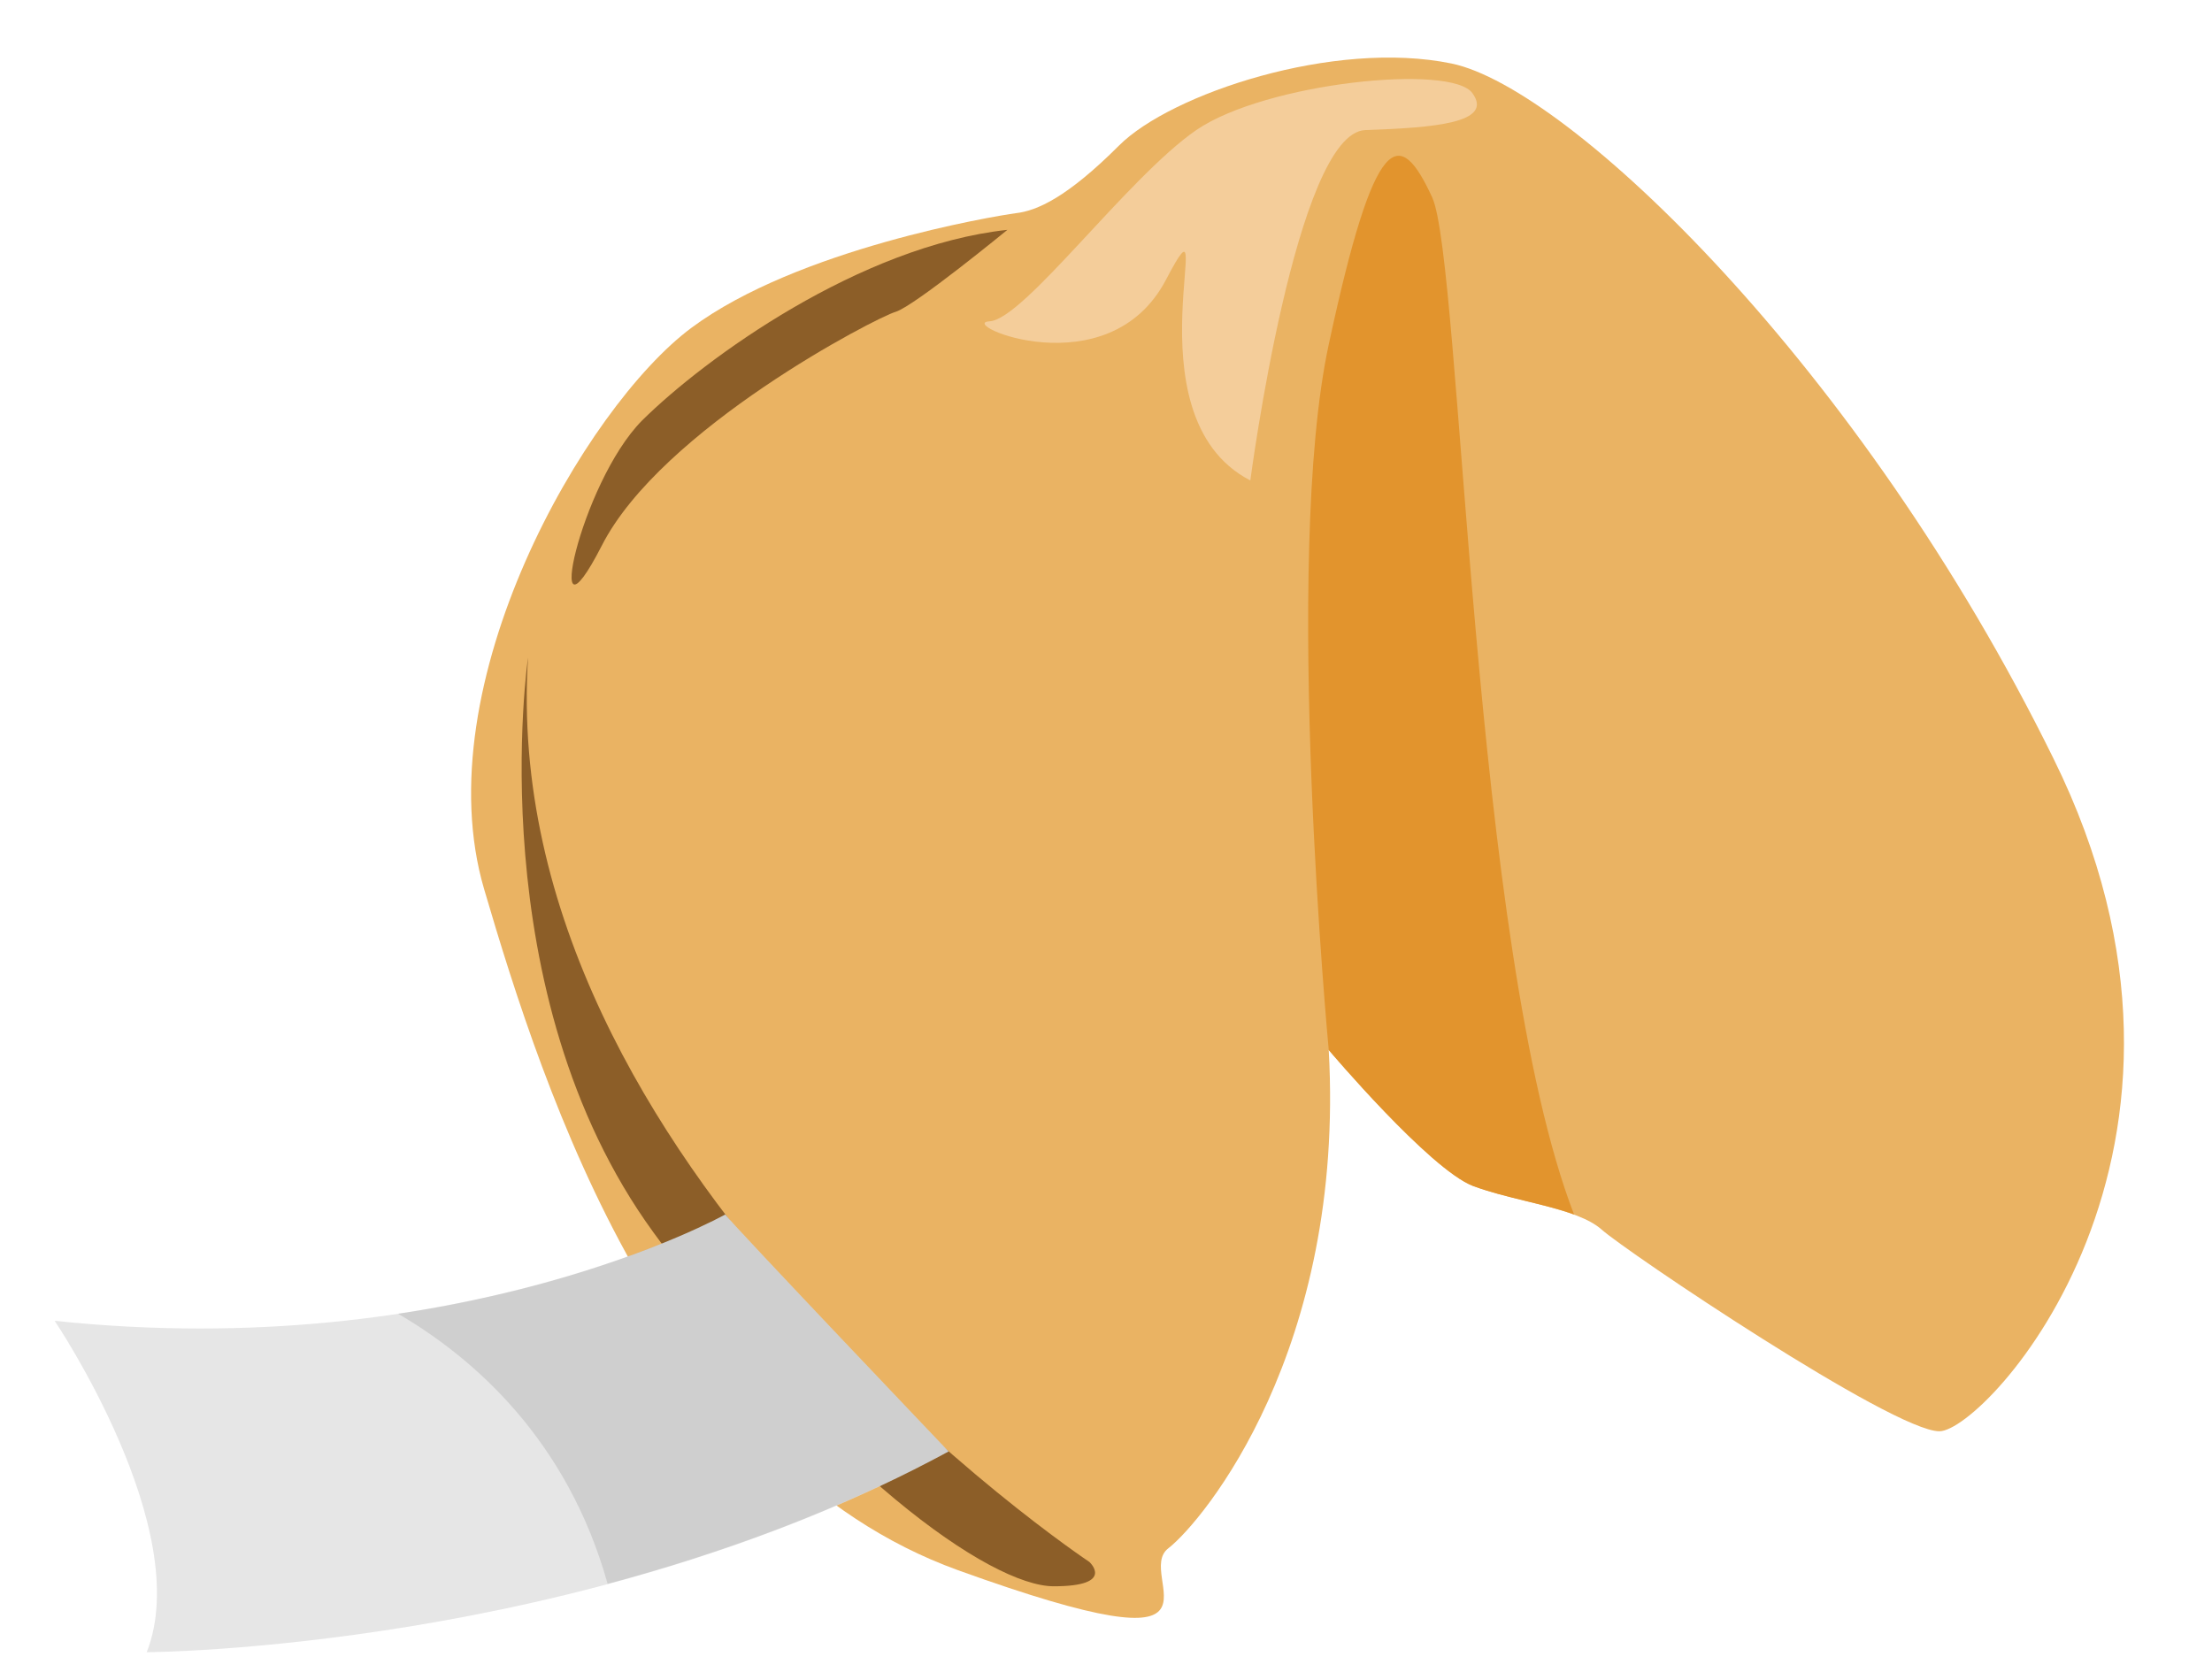
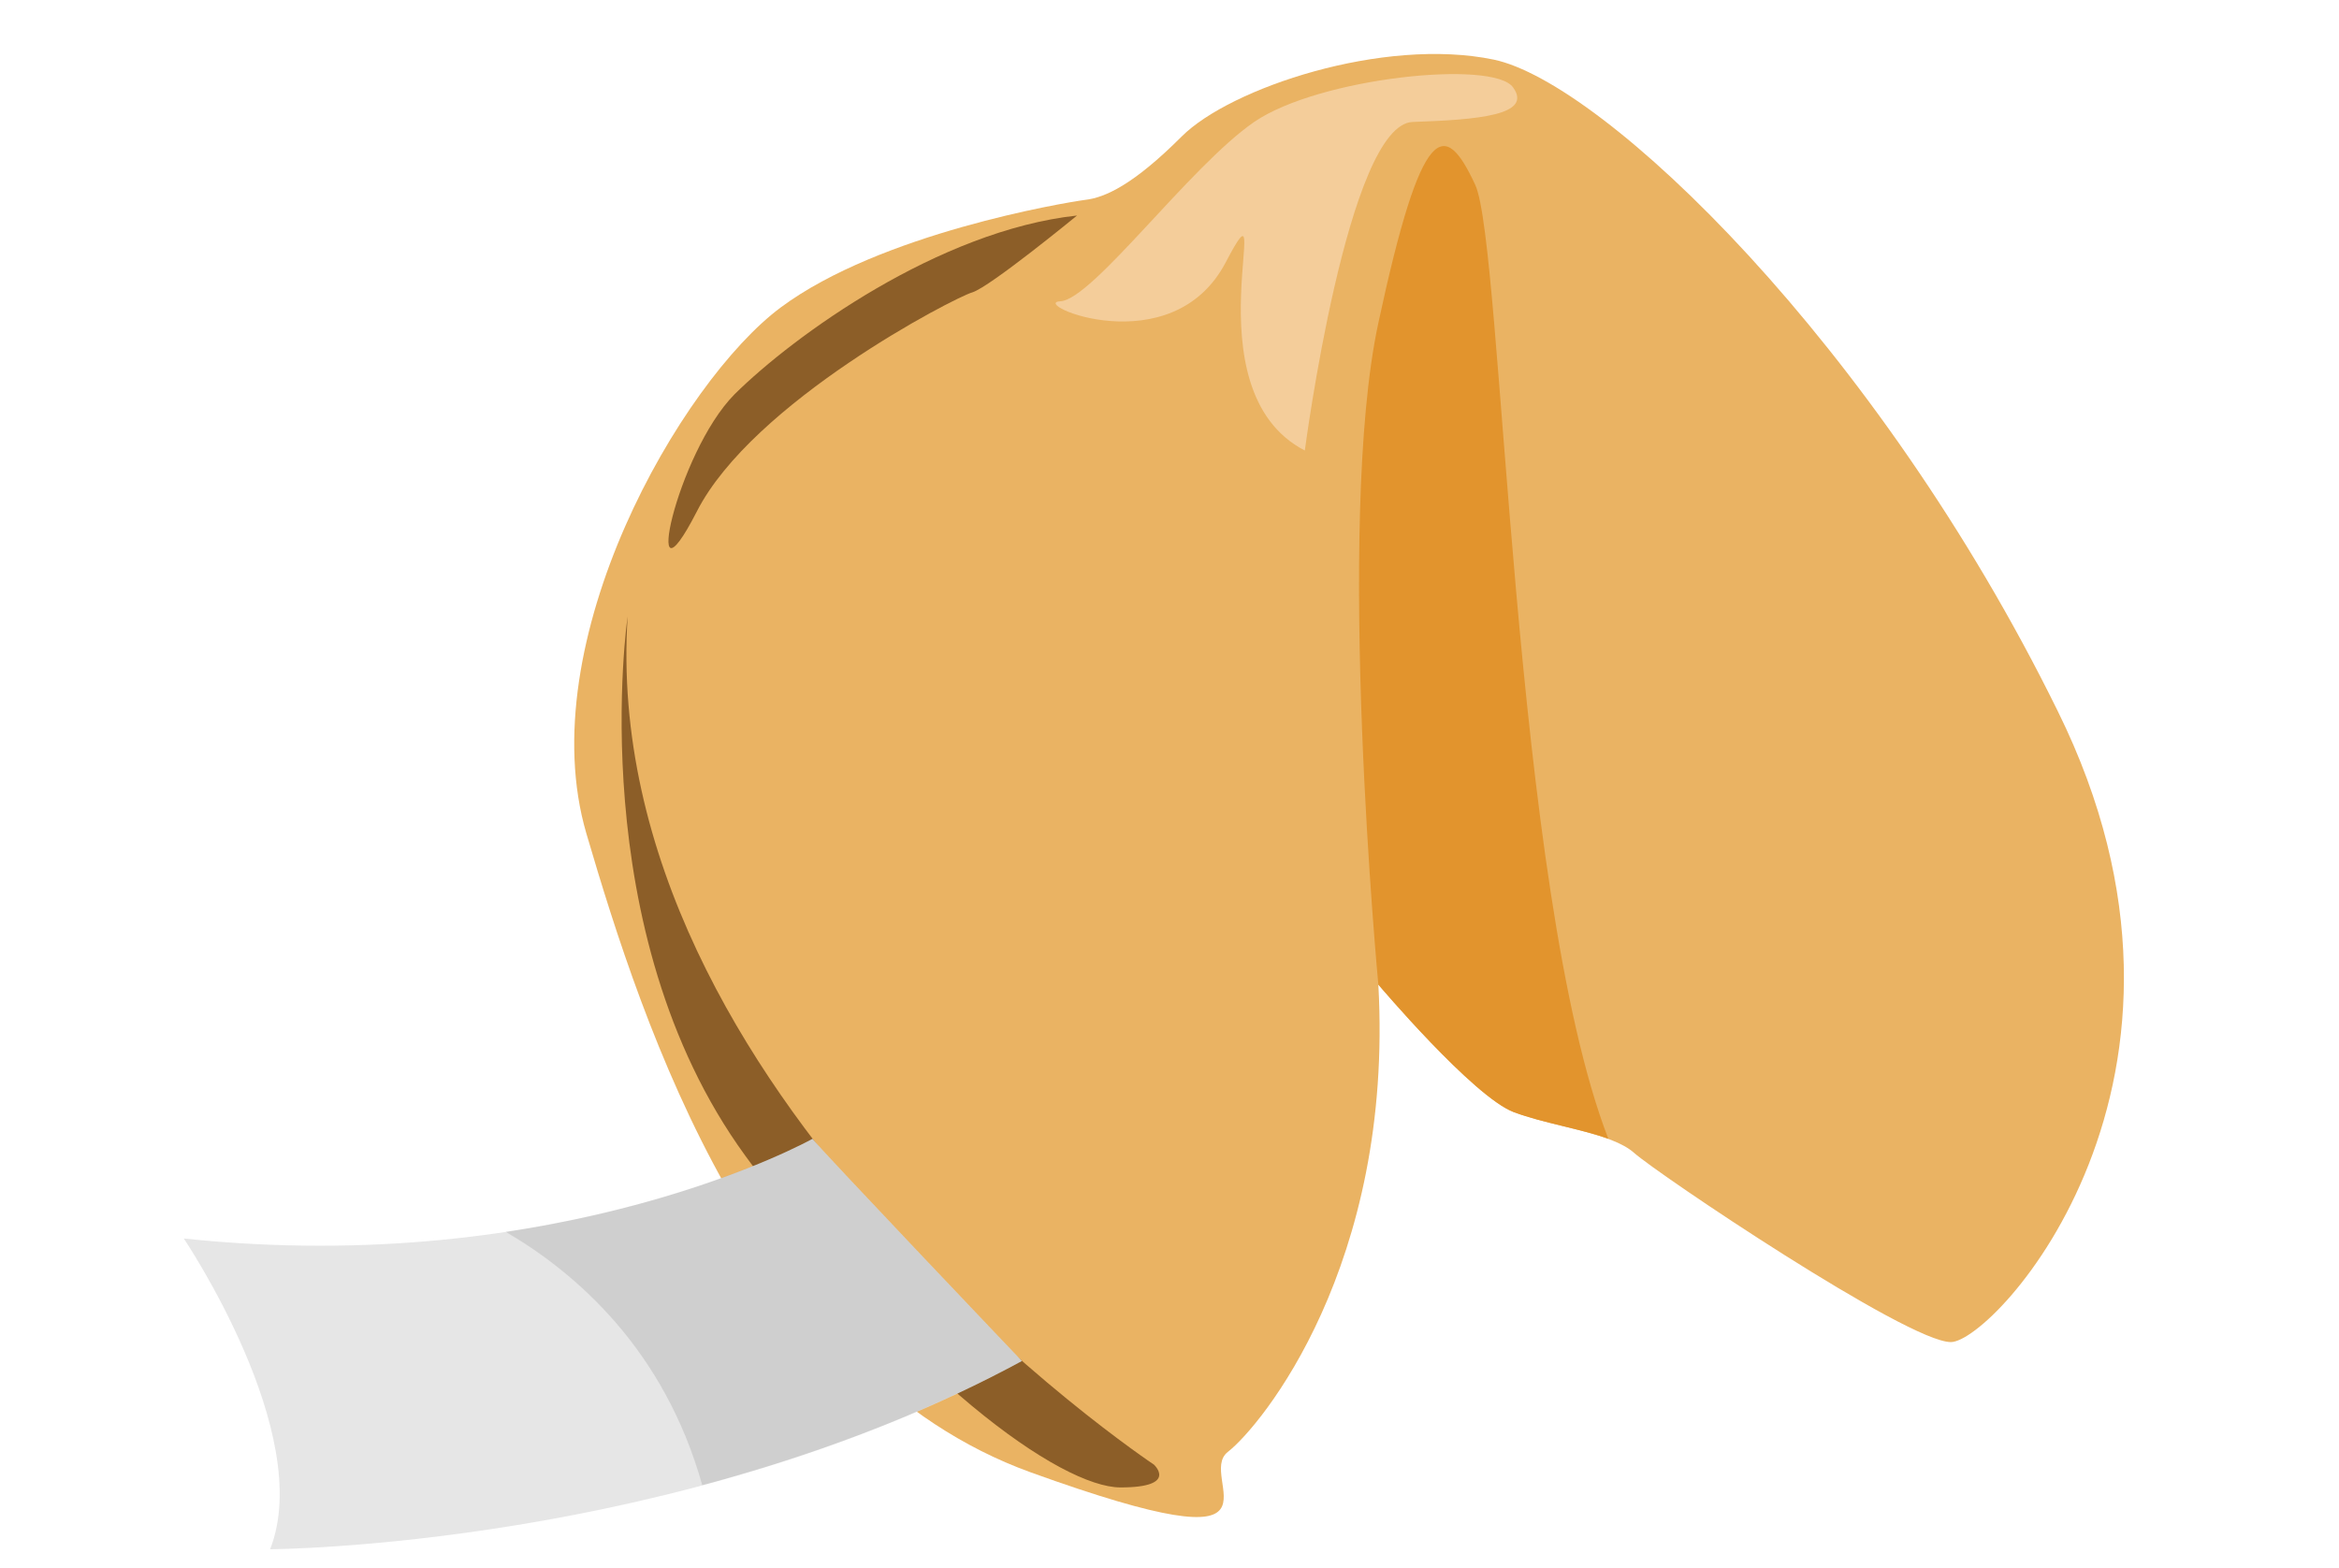
- <svg xmlns="http://www.w3.org/2000/svg" width="266" height="201" viewBox="0 0 266 201" fill="none">
-   <path d="M140.5 186.214C136.214 189.5 150.643 201.643 115.214 188.857C79.857 176.071 65.429 131.5 58.214 106.929C51 82.357 70.357 48.929 83.143 39.429C95.929 29.929 119.5 26 122.143 25.643C124.714 25.357 128.357 23.714 134.571 17.5C140.786 11.286 160.429 4.714 174.571 7.643C188.643 10.571 223.714 44 246.929 91.214C270.214 138.357 238.786 172.143 233.214 172.143C227.643 172.143 195.5 150.5 192.571 147.857C189.643 145.286 182.429 144.571 177.143 142.643C171.929 140.643 159.786 126.286 159.786 126.286C161.786 162.286 144.714 182.929 140.5 186.214Z" fill="#EAB363" />
-   <path d="M126.714 190.786C119.143 190.786 99.5 177.071 78.571 148.214C57.571 119.357 63.5 79.072 63.5 79.072C59.571 140.357 131 187.857 131 187.857C131 187.857 134.214 190.786 126.714 190.786Z" fill="#8C5E28" />
-   <path d="M177.143 142.643C171.929 140.643 159.786 126.286 159.786 126.286C159.786 126.286 154.214 67.286 159.786 41.429C165.357 15.5 168.286 15.214 172.214 23.714C175.786 31.357 176.929 114.143 189.286 146.071C185.786 144.786 180.929 144.071 177.143 142.643Z" fill="#E2942D" />
-   <path d="M121.143 27.643C121.143 27.643 110 36.786 107.714 37.5C105.429 38.143 79.5 51.572 72.357 65.643C65.143 79.714 69.714 58.143 77.214 50.572C84.786 43.072 103.429 29.572 121.143 27.643Z" fill="#8C5E28" />
-   <path d="M114.071 174.571C69.929 198.5 17.643 198.714 17.643 198.714C23.5 183.929 6.571 158.857 6.571 158.857C55.214 164 87.214 146.071 87.214 146.071C88.357 147.571 114.071 174.571 114.071 174.571Z" fill="#E6E6E6" />
-   <path opacity="0.1" d="M114.071 174.571C100.571 181.857 86.357 186.929 73.071 190.5C68.214 173.143 56.929 163.286 47.857 158C72.5 154.286 87.214 146.071 87.214 146.071C88.357 147.571 114.071 174.571 114.071 174.571Z" fill="black" />
-   <path d="M140.214 33.643C133.286 46.857 114.857 38.857 119 38.643C123.143 38.429 135.571 21.357 143.857 15.643C152.214 9.929 174.571 7.643 177.071 11.214C179.643 14.786 172.5 15.357 164.214 15.643C155.857 15.857 150.357 57.786 150.357 57.786C135.143 49.929 147.143 20.429 140.214 33.643Z" fill="#F4CD9A" />
+ <svg xmlns="http://www.w3.org/2000/svg" width="300" height="201" viewBox="0 0 300 201" fill="none">
+   <path d="M157.5 186.214C153.214 189.5 167.643 201.643 132.214 188.857C96.857 176.071 82.429 131.5 75.214 106.929C68 82.357 87.357 48.929 100.143 39.429C112.929 29.929 136.5 26 139.143 25.643C141.714 25.357 145.357 23.714 151.571 17.5C157.786 11.286 177.429 4.714 191.571 7.643C205.643 10.571 240.714 44 263.929 91.214C287.214 138.357 255.786 172.143 250.214 172.143C244.643 172.143 212.5 150.5 209.571 147.857C206.643 145.286 199.429 144.571 194.143 142.643C188.929 140.643 176.786 126.286 176.786 126.286C178.786 162.286 161.714 182.929 157.5 186.214Z" fill="#EAB363" />
+   <path d="M143.714 190.786C136.143 190.786 116.5 177.071 95.571 148.214C74.571 119.357 80.5 79.072 80.5 79.072C76.571 140.357 148 187.857 148 187.857C148 187.857 151.214 190.786 143.714 190.786Z" fill="#8C5E28" />
+   <path d="M194.143 142.643C188.929 140.643 176.786 126.286 176.786 126.286C176.786 126.286 171.214 67.286 176.786 41.429C182.357 15.5 185.286 15.214 189.214 23.714C192.786 31.357 193.929 114.143 206.286 146.071C202.786 144.786 197.929 144.071 194.143 142.643Z" fill="#E2942D" />
+   <path d="M138.143 27.643C138.143 27.643 127 36.786 124.714 37.5C122.429 38.143 96.5 51.572 89.357 65.643C82.143 79.714 86.714 58.143 94.214 50.572C101.786 43.072 120.429 29.572 138.143 27.643Z" fill="#8C5E28" />
+   <path d="M131.071 174.571C86.929 198.5 34.643 198.714 34.643 198.714C40.5 183.929 23.571 158.857 23.571 158.857C72.214 164 104.214 146.071 104.214 146.071C105.357 147.571 131.071 174.571 131.071 174.571Z" fill="#E6E6E6" />
+   <path opacity="0.1" d="M131.071 174.571C117.571 181.857 103.357 186.929 90.071 190.5C85.214 173.143 73.929 163.286 64.857 158C89.5 154.286 104.214 146.071 104.214 146.071C105.357 147.571 131.071 174.571 131.071 174.571Z" fill="black" />
+   <path d="M157.214 33.643C150.286 46.857 131.857 38.857 136 38.643C140.143 38.429 152.571 21.357 160.857 15.643C169.214 9.929 191.571 7.643 194.071 11.214C196.643 14.786 189.5 15.357 181.214 15.643C172.857 15.857 167.357 57.786 167.357 57.786C152.143 49.929 164.143 20.429 157.214 33.643Z" fill="#F4CD9A" />
</svg>
